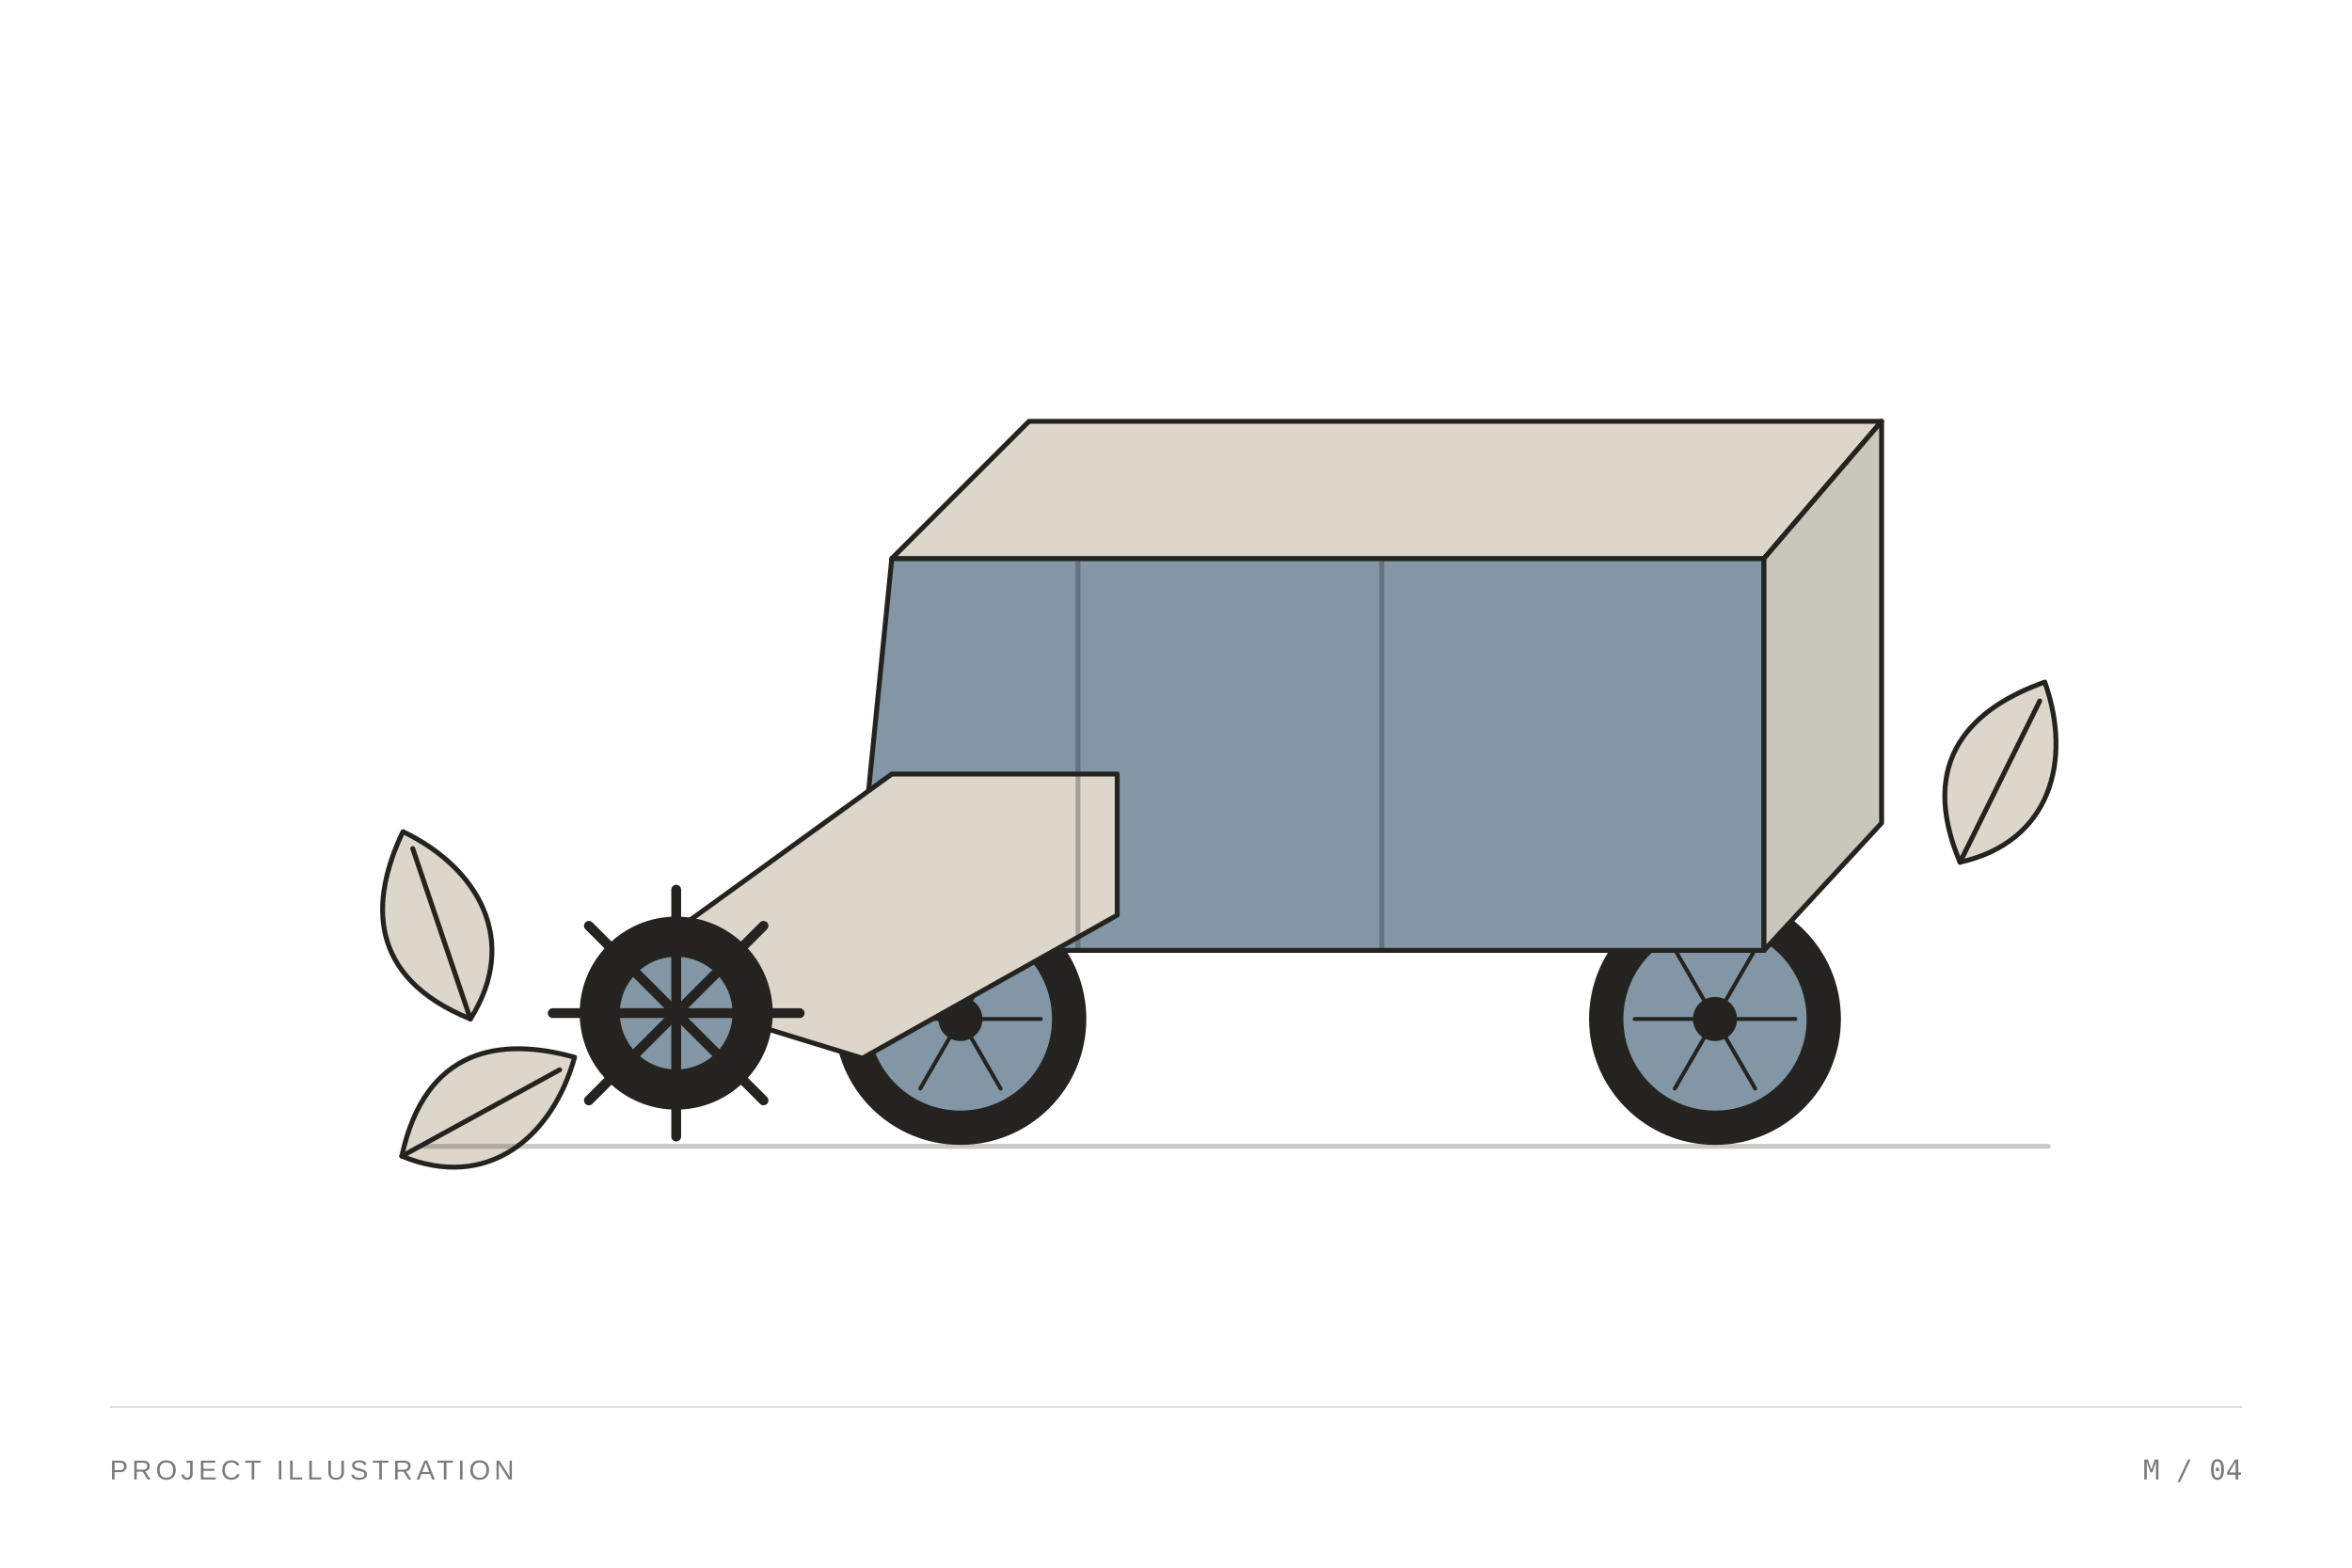
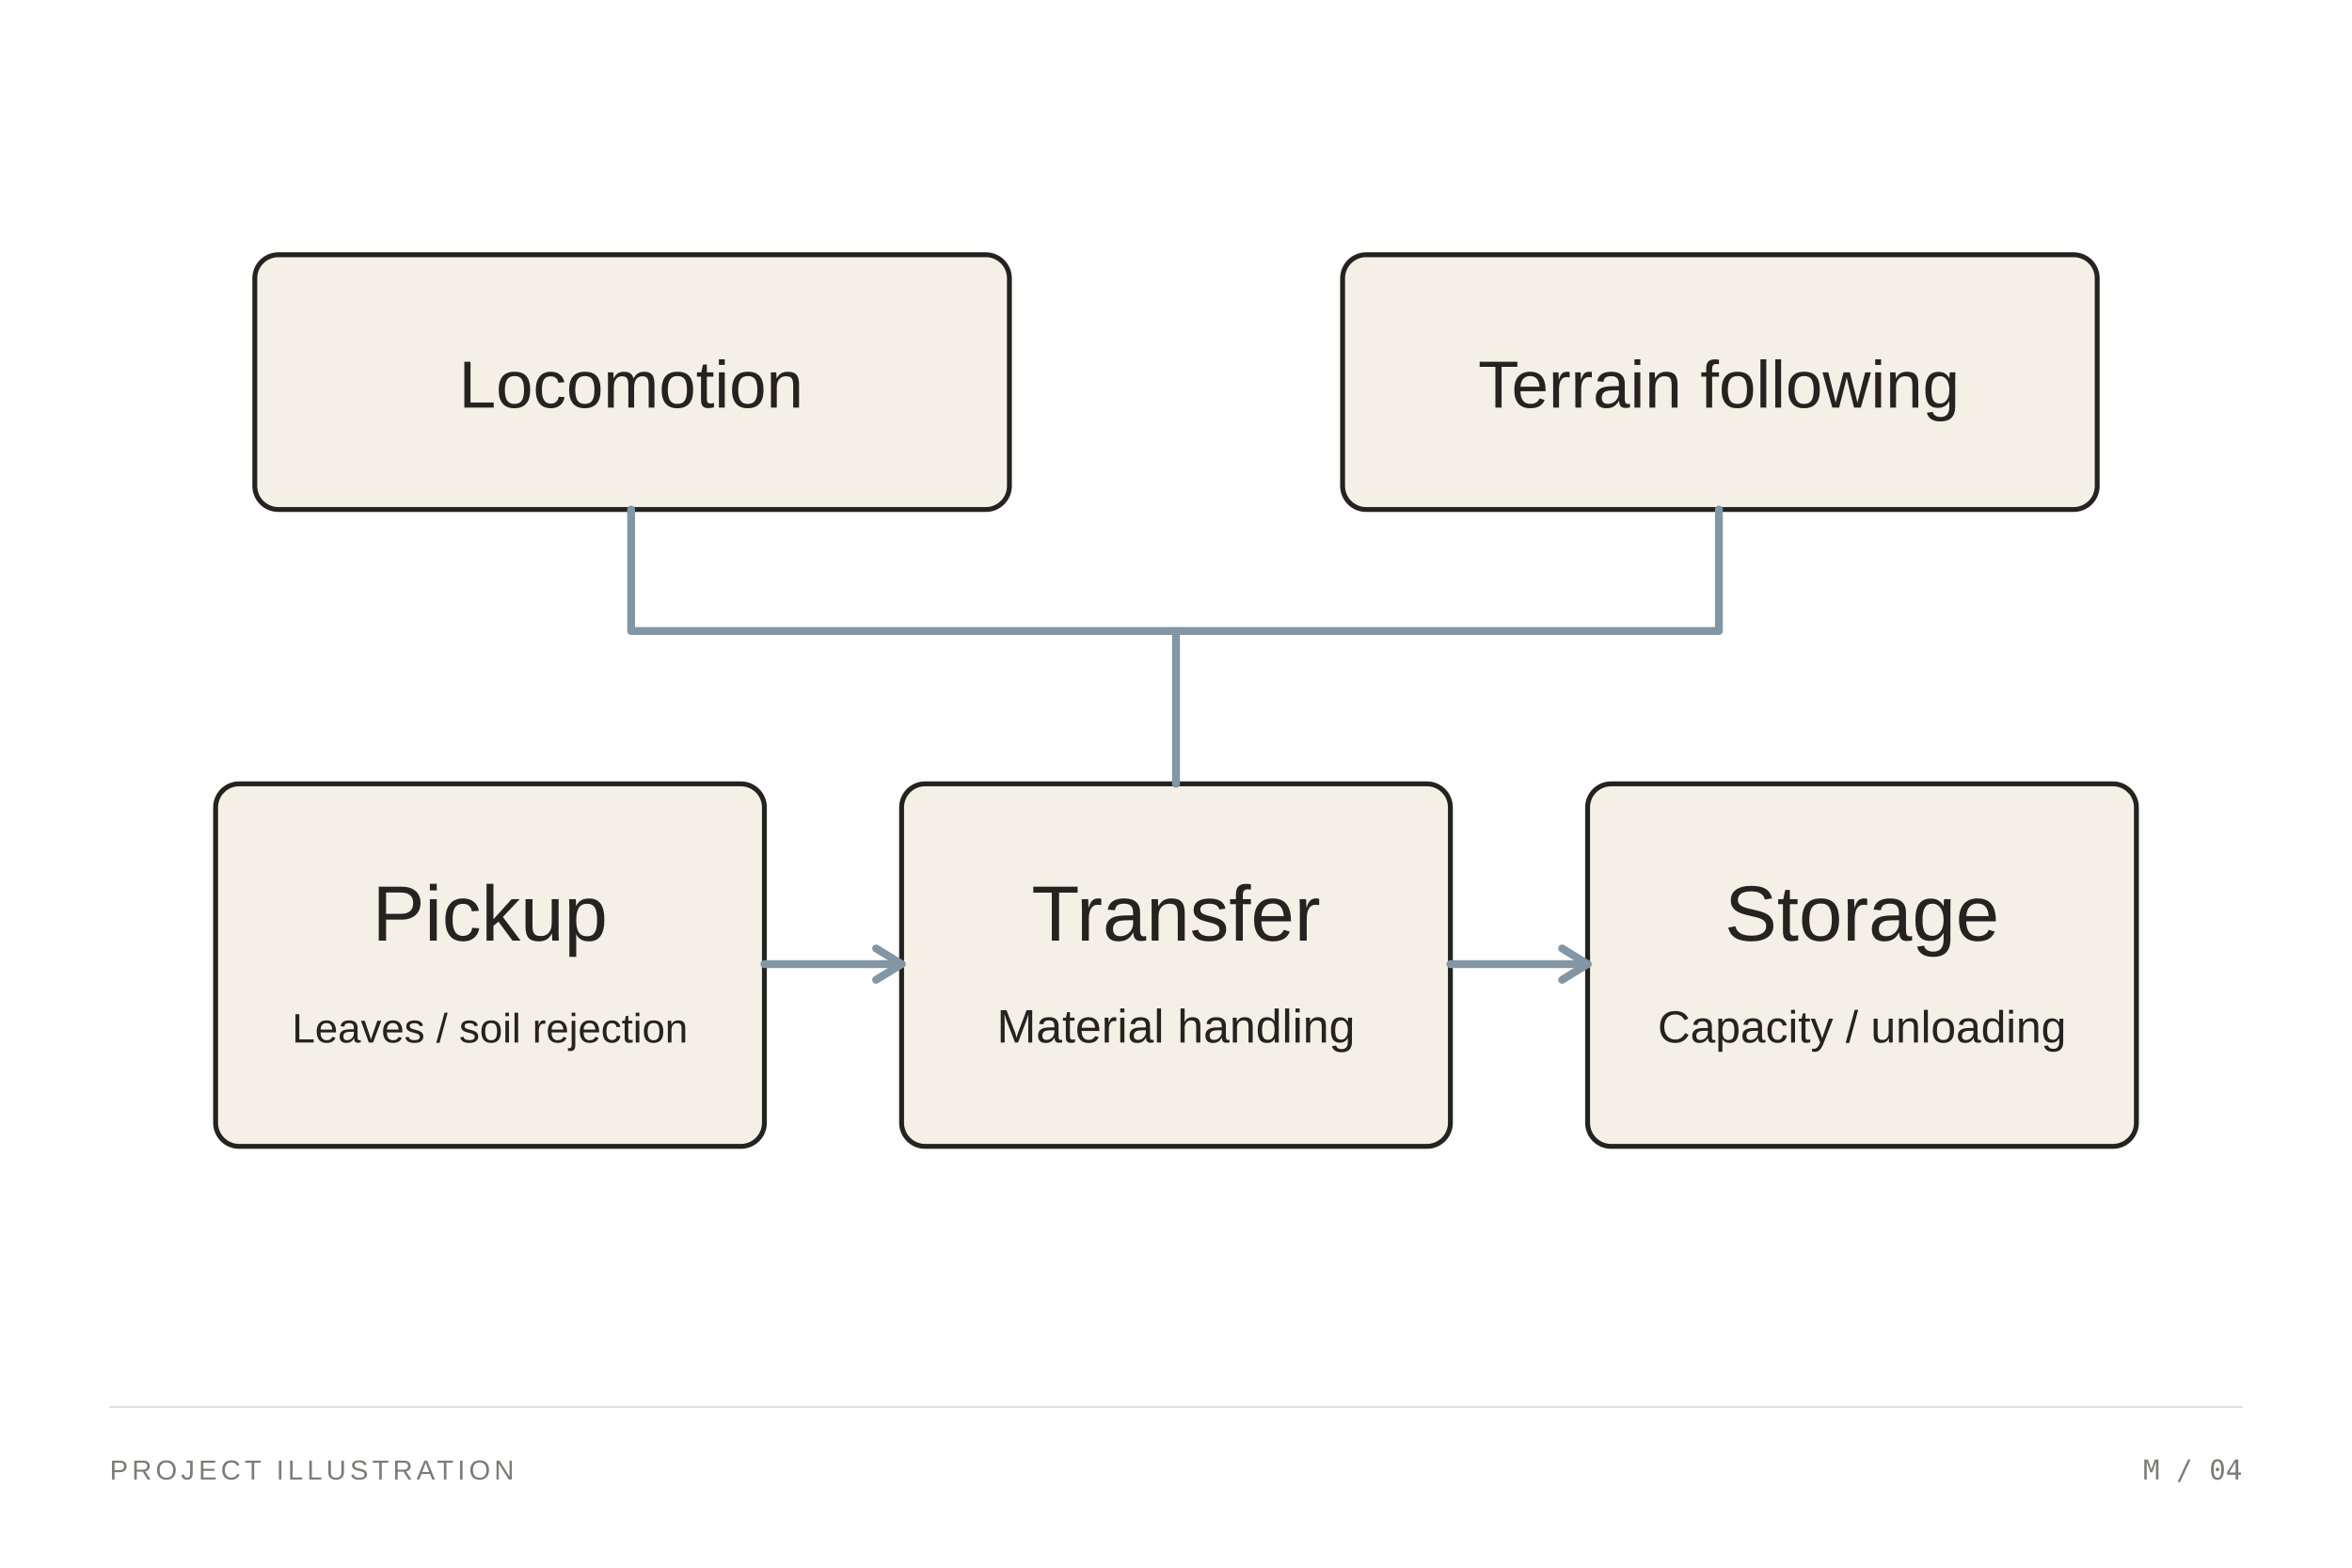
<svg xmlns="http://www.w3.org/2000/svg" width="1200" height="800" viewBox="0 0 1200 800" role="img" aria-label="Temporary robot architecture subject illustration">
  <g stroke="#24231f" stroke-width="2.5" stroke-linecap="round" stroke-linejoin="round">
-     <g transform="translate(135 75)">
-       <g>
-         <circle cx="355" cy="445" r="63" fill="#24231f" />
-         <circle cx="355" cy="445" r="48" fill="#8296a5" />
-         <circle cx="355" cy="445" r="10" fill="#24231f" />
-         <path d="M314 445H396" transform="rotate(0 355 445)" stroke="#24231f" stroke-width="2" />
-         <path d="M314 445H396" transform="rotate(60 355 445)" stroke="#24231f" stroke-width="2" />
-         <path d="M314 445H396" transform="rotate(120 355 445)" stroke="#24231f" stroke-width="2" />
-       </g>
-       <g>
-         <circle cx="740" cy="445" r="63" fill="#24231f" />
-         <circle cx="740" cy="445" r="48" fill="#8296a5" />
-         <circle cx="740" cy="445" r="10" fill="#24231f" />
-         <path d="M699 445H781" transform="rotate(0 740 445)" stroke="#24231f" stroke-width="2" />
-         <path d="M699 445H781" transform="rotate(60 740 445)" stroke="#24231f" stroke-width="2" />
-         <path d="M699 445H781" transform="rotate(120 740 445)" stroke="#24231f" stroke-width="2" />
-       </g>
-       <path d="M320 210H765V410H300Z" fill="#8296a5" />
-       <path d="M320 210L390 140H825L765 210Z" fill="#ddd7cb" />
-       <path d="M765 210L825 140V345L765 410Z" fill="#c9c6bb" />
-       <path d="M175 425L320 320H435V392L305 465Z" fill="#ddd7cb" />
-       <circle cx="210" cy="442" r="48" fill="#24231f" />
-       <circle cx="210" cy="442" r="30" fill="#8296a5" />
-       <path d="M147 442H273" transform="rotate(0 210 442)" stroke-width="5" />
-       <path d="M147 442H273" transform="rotate(45 210 442)" stroke-width="5" />
-       <path d="M147 442H273" transform="rotate(90 210 442)" stroke-width="5" />
-       <path d="M147 442H273" transform="rotate(135 210 442)" stroke-width="5" />
-       <path d="M415 210V410M570 210V410" opacity=".3" />
-       <g transform="translate(105 445) rotate(-30)">
-         <path d="M0 0C-35-45-14-78 18-100C42-65 42-22 0 0Z" fill="#ddd7cb" />
-         <path d="M0 0L18-90" fill="none" />
-       </g>
-       <g transform="translate(70 515) rotate(50)">
-         <path d="M0 0C-35-45-14-78 18-100C42-65 42-22 0 0Z" fill="#ddd7cb" />
-         <path d="M0 0L18-90" fill="none" />
-       </g>
-       <g transform="translate(865 365) rotate(15)">
-         <path d="M0 0C-35-45-14-78 18-100C42-65 42-22 0 0Z" fill="#ddd7cb" />
-         <path d="M0 0L18-90" fill="none" />
-       </g>
-       <path d="M80 510H910" opacity=".25" />
+     <g>
+       <rect x="130" y="130" width="385" height="130" rx="12" fill="#f4f0e6" />
+       <text x="322" y="208" text-anchor="middle" font-family="Arial,sans-serif" font-size="34" fill="#24231f" stroke="none">Locomotion</text>
+       <rect x="685" y="130" width="385" height="130" rx="12" fill="#f4f0e6" />
+       <text x="877" y="208" text-anchor="middle" font-family="Arial,sans-serif" font-size="34" fill="#24231f" stroke="none">Terrain following</text>
+       <path d="M322 260V322H877V260" fill="none" stroke="#8296a5" stroke-width="4" />
+       <rect x="110" y="400" width="280" height="185" rx="12" fill="#f4f0e6" />
+       <rect x="460" y="400" width="280" height="185" rx="12" fill="#f4f0e6" />
+       <rect x="810" y="400" width="280" height="185" rx="12" fill="#f4f0e6" />
+       <text x="250" y="480" text-anchor="middle" font-family="Arial,sans-serif" font-size="40" fill="#24231f" stroke="none">Pickup</text>
+       <text x="250" y="532" text-anchor="middle" font-family="Arial,sans-serif" font-size="21" fill="#24231f" stroke="none">Leaves / soil rejection</text>
+       <text x="600" y="480" text-anchor="middle" font-family="Arial,sans-serif" font-size="40" fill="#24231f" stroke="none">Transfer</text>
+       <text x="600" y="532" text-anchor="middle" font-family="Arial,sans-serif" font-size="24" fill="#24231f" stroke="none">Material handling</text>
+       <text x="950" y="480" text-anchor="middle" font-family="Arial,sans-serif" font-size="40" fill="#24231f" stroke="none">Storage</text>
+       <text x="950" y="532" text-anchor="middle" font-family="Arial,sans-serif" font-size="23" fill="#24231f" stroke="none">Capacity / unloading</text>
+       <line x1="390" y1="492" x2="460" y2="492" stroke="#8296a5" stroke-width="4" />
+       <path d="M447 484L460 492L447 500" fill="none" stroke="#8296a5" stroke-width="4" />
+       <line x1="740" y1="492" x2="810" y2="492" stroke="#8296a5" stroke-width="4" />
+       <path d="M797 484L810 492L797 500" fill="none" stroke="#8296a5" stroke-width="4" />
+       <path d="M600 322V400" fill="none" stroke="#8296a5" stroke-width="4" />
    </g>
  </g>
  <path d="M56 718H1144" stroke="#24231f" stroke-opacity=".15" />
  <text x="56" y="755" font-family="Arial,sans-serif" font-size="14" letter-spacing="2" fill="#24231f" opacity=".6">PROJECT ILLUSTRATION</text>
  <text x="1144" y="755" text-anchor="end" font-family="monospace" font-size="14" fill="#24231f" opacity=".6">M / 04</text>
</svg>
